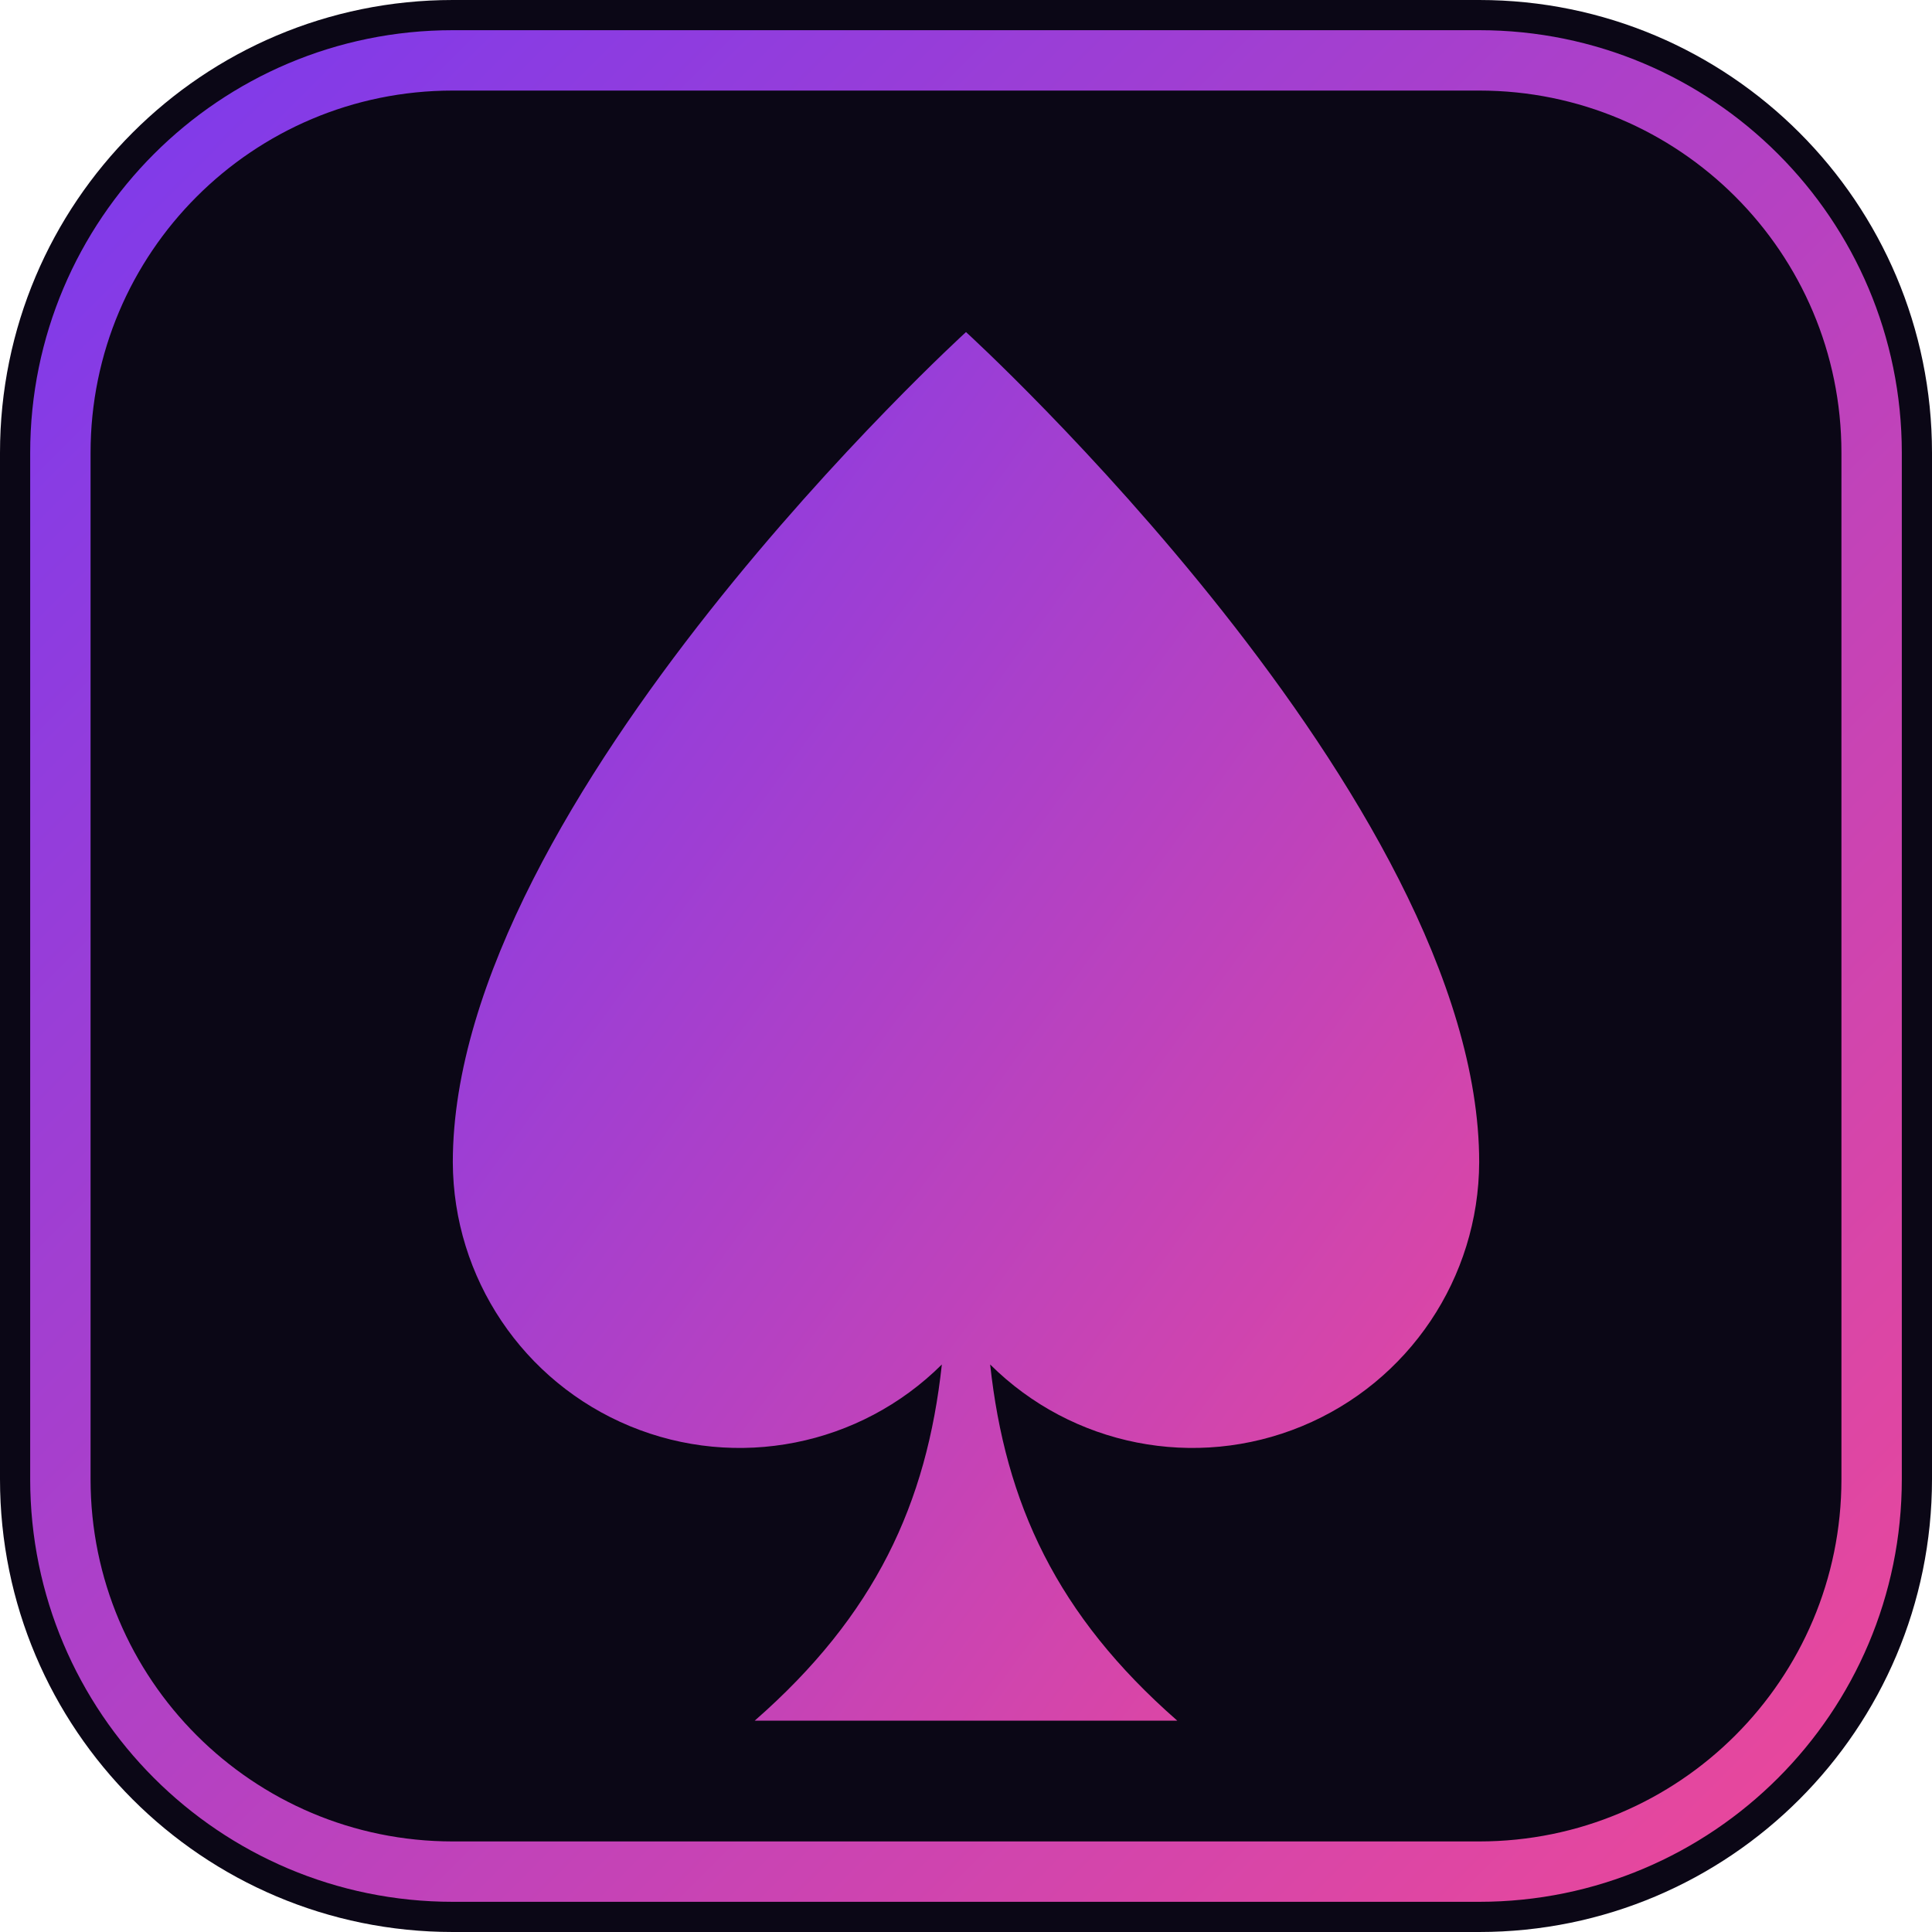
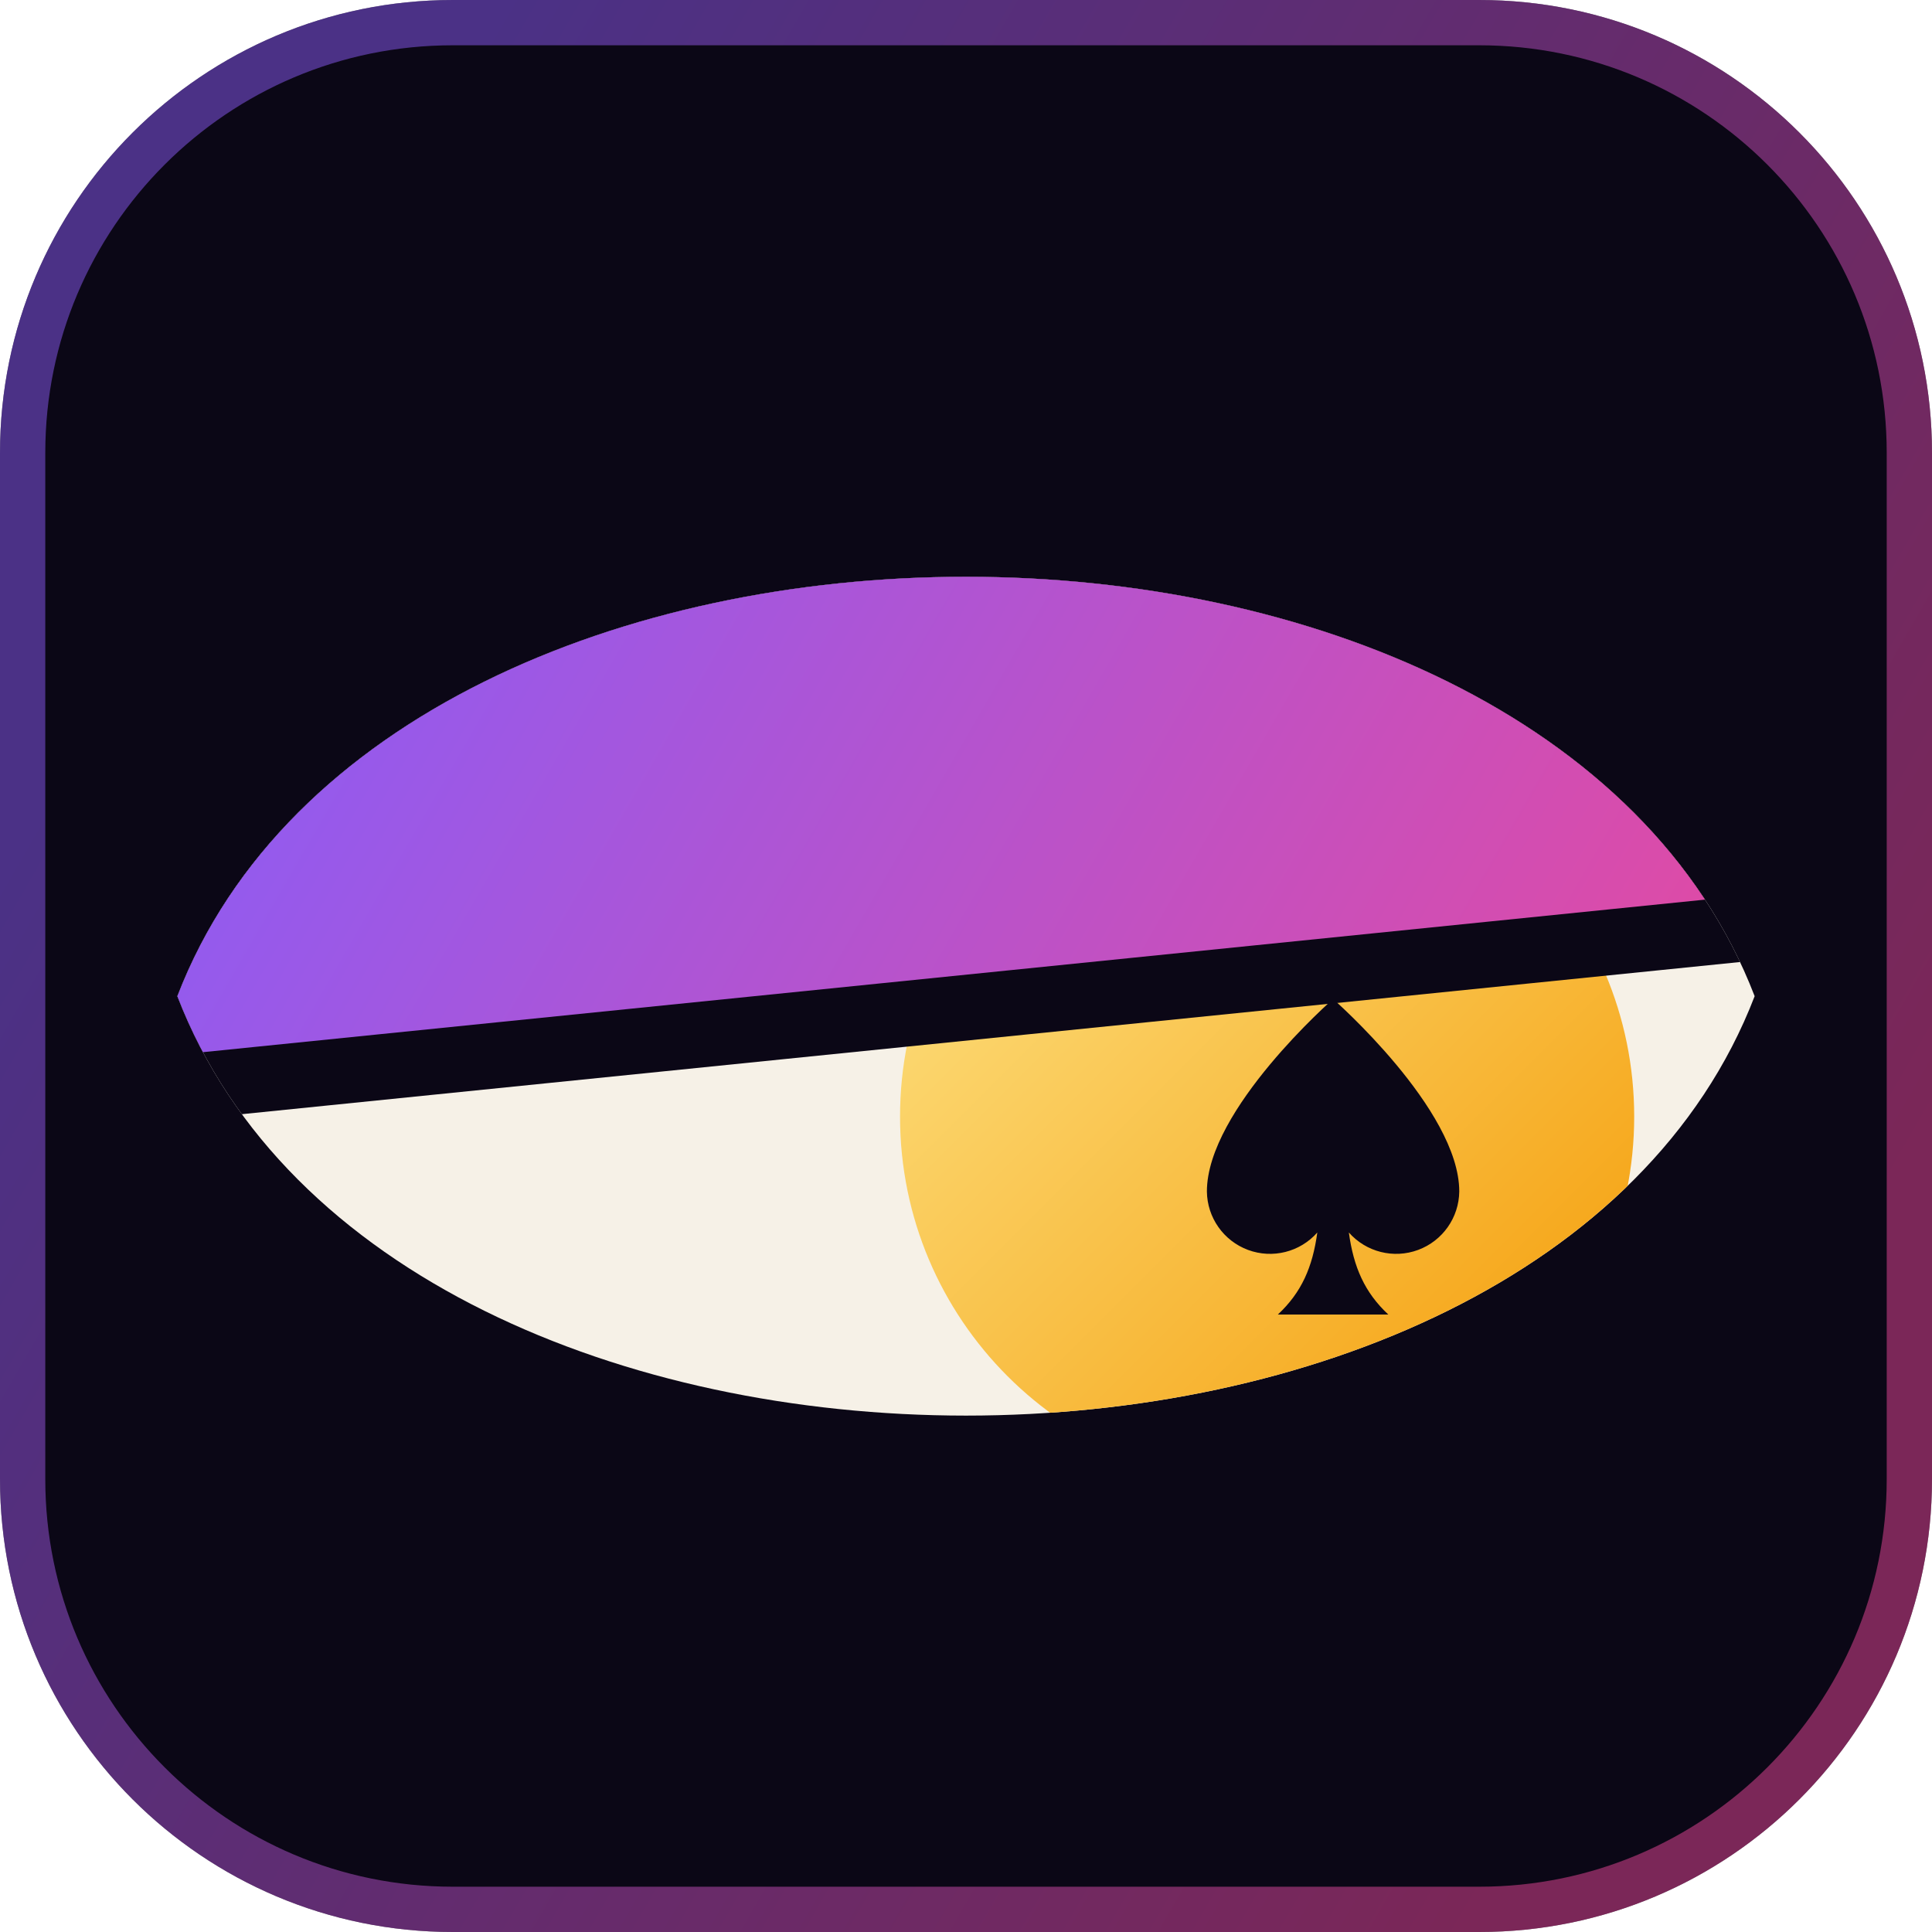
- <svg xmlns="http://www.w3.org/2000/svg" viewBox="0 0 64 64" role="img" aria-label="Liar's Hand">
+ <svg xmlns="http://www.w3.org/2000/svg" viewBox="0 0 64 64" role="img" aria-label="Leery">
  <defs>
-     <linearGradient id="bg" x1="0" y1="0" x2="1" y2="1">
-       <stop offset="0" stop-color="#7c3aed" />
+     <linearGradient id="fg" x1="6" y1="18" x2="58" y2="48" gradientUnits="userSpaceOnUse">
+       <stop stop-color="#8b5cf6" />
      <stop offset="1" stop-color="#ec4899" />
    </linearGradient>
+     <linearGradient id="fi" x1="30" y1="24" x2="54" y2="48" gradientUnits="userSpaceOnUse">
+       <stop stop-color="#fde68a" />
+       <stop offset="1" stop-color="#f59e0b" />
+     </linearGradient>
+     <clipPath id="fc">
+       <path d="M4.5 33C12 13.5 52 13.5 59.5 33C52 52.5 12 52.5 4.5 33Z" />
+     </clipPath>
  </defs>
  <rect width="64" height="64" rx="15" fill="#0b0716" />
-   <rect x="2" y="2" width="60" height="60" rx="13" fill="none" stroke="url(#bg)" stroke-width="2" />
-   <path fill="url(#bg)" d="M32 11c0 0-17 15.5-17 27.5a9.5 9.5 0 0 0 16.2 6.7C30.7 49.8 29 53.5 25 57h14c-4-3.5-5.7-7.200-6.200-11.800A9.500 9.500 0 0 0 49 38.500C49 26.500 32 11 32 11z" />
+   <rect x=".75" y=".75" width="62.5" height="62.5" rx="14.25" fill="none" stroke="url(#fg)" stroke-opacity=".5" stroke-width="1.5" />
+   <g transform="translate(1.6 1.65) scale(.95)">
+     <g clip-path="url(#fc)">
+       <rect width="64" height="64" fill="#f6f1e7" />
+       <circle cx="42.5" cy="37.2" r="12.8" fill="url(#fi)" />
+       <path transform="translate(38.2 32) scale(.55)" fill="#0b0716" d="M12 2C12 2 4 9 4 14.2a4 4 0 0 0 7 2.6C10.7 19 10 20.6 8.5 22h7c-1.5-1.4-2.2-3-2.5-5.2a4 4 0 0 0 7-2.6C20 9 12 2 12 2z" />
+       <path d="M0 0H64V31.3L0 37.8Z" fill="#0b0716" />
+       <path d="M0 0H64V29L0 35.5Z" fill="url(#fg)" />
+     </g>
+   </g>
</svg>
